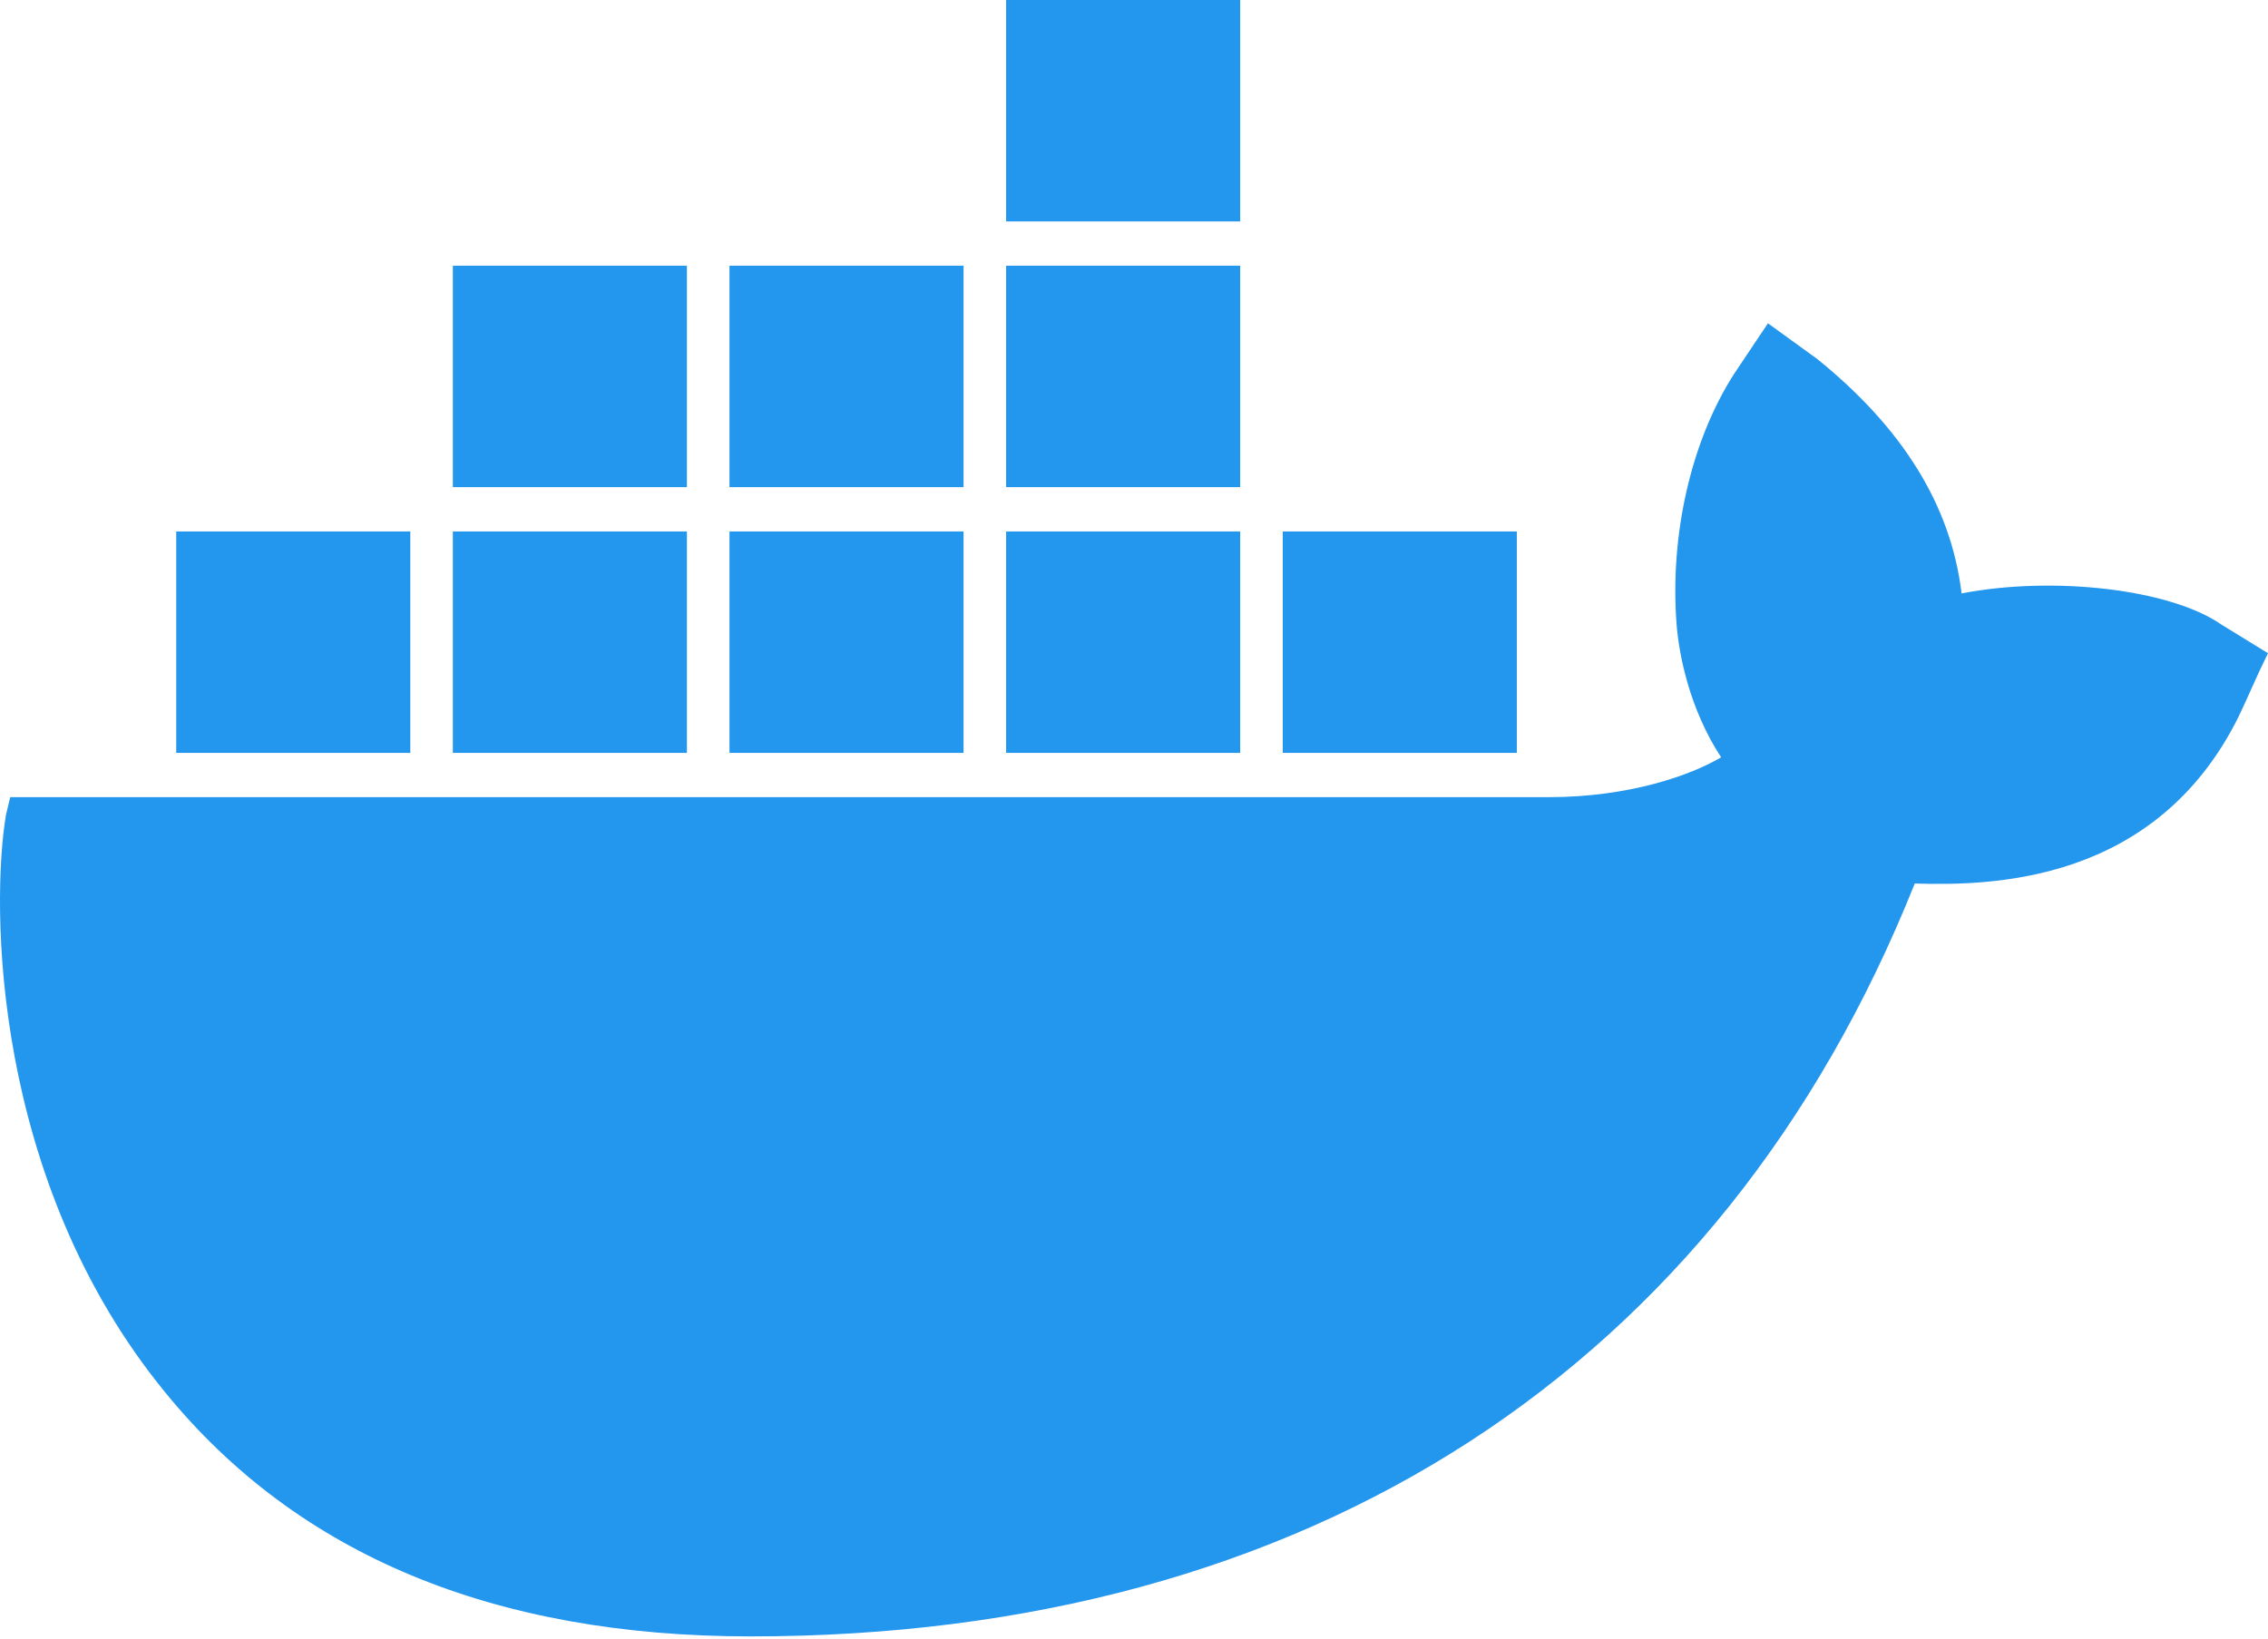
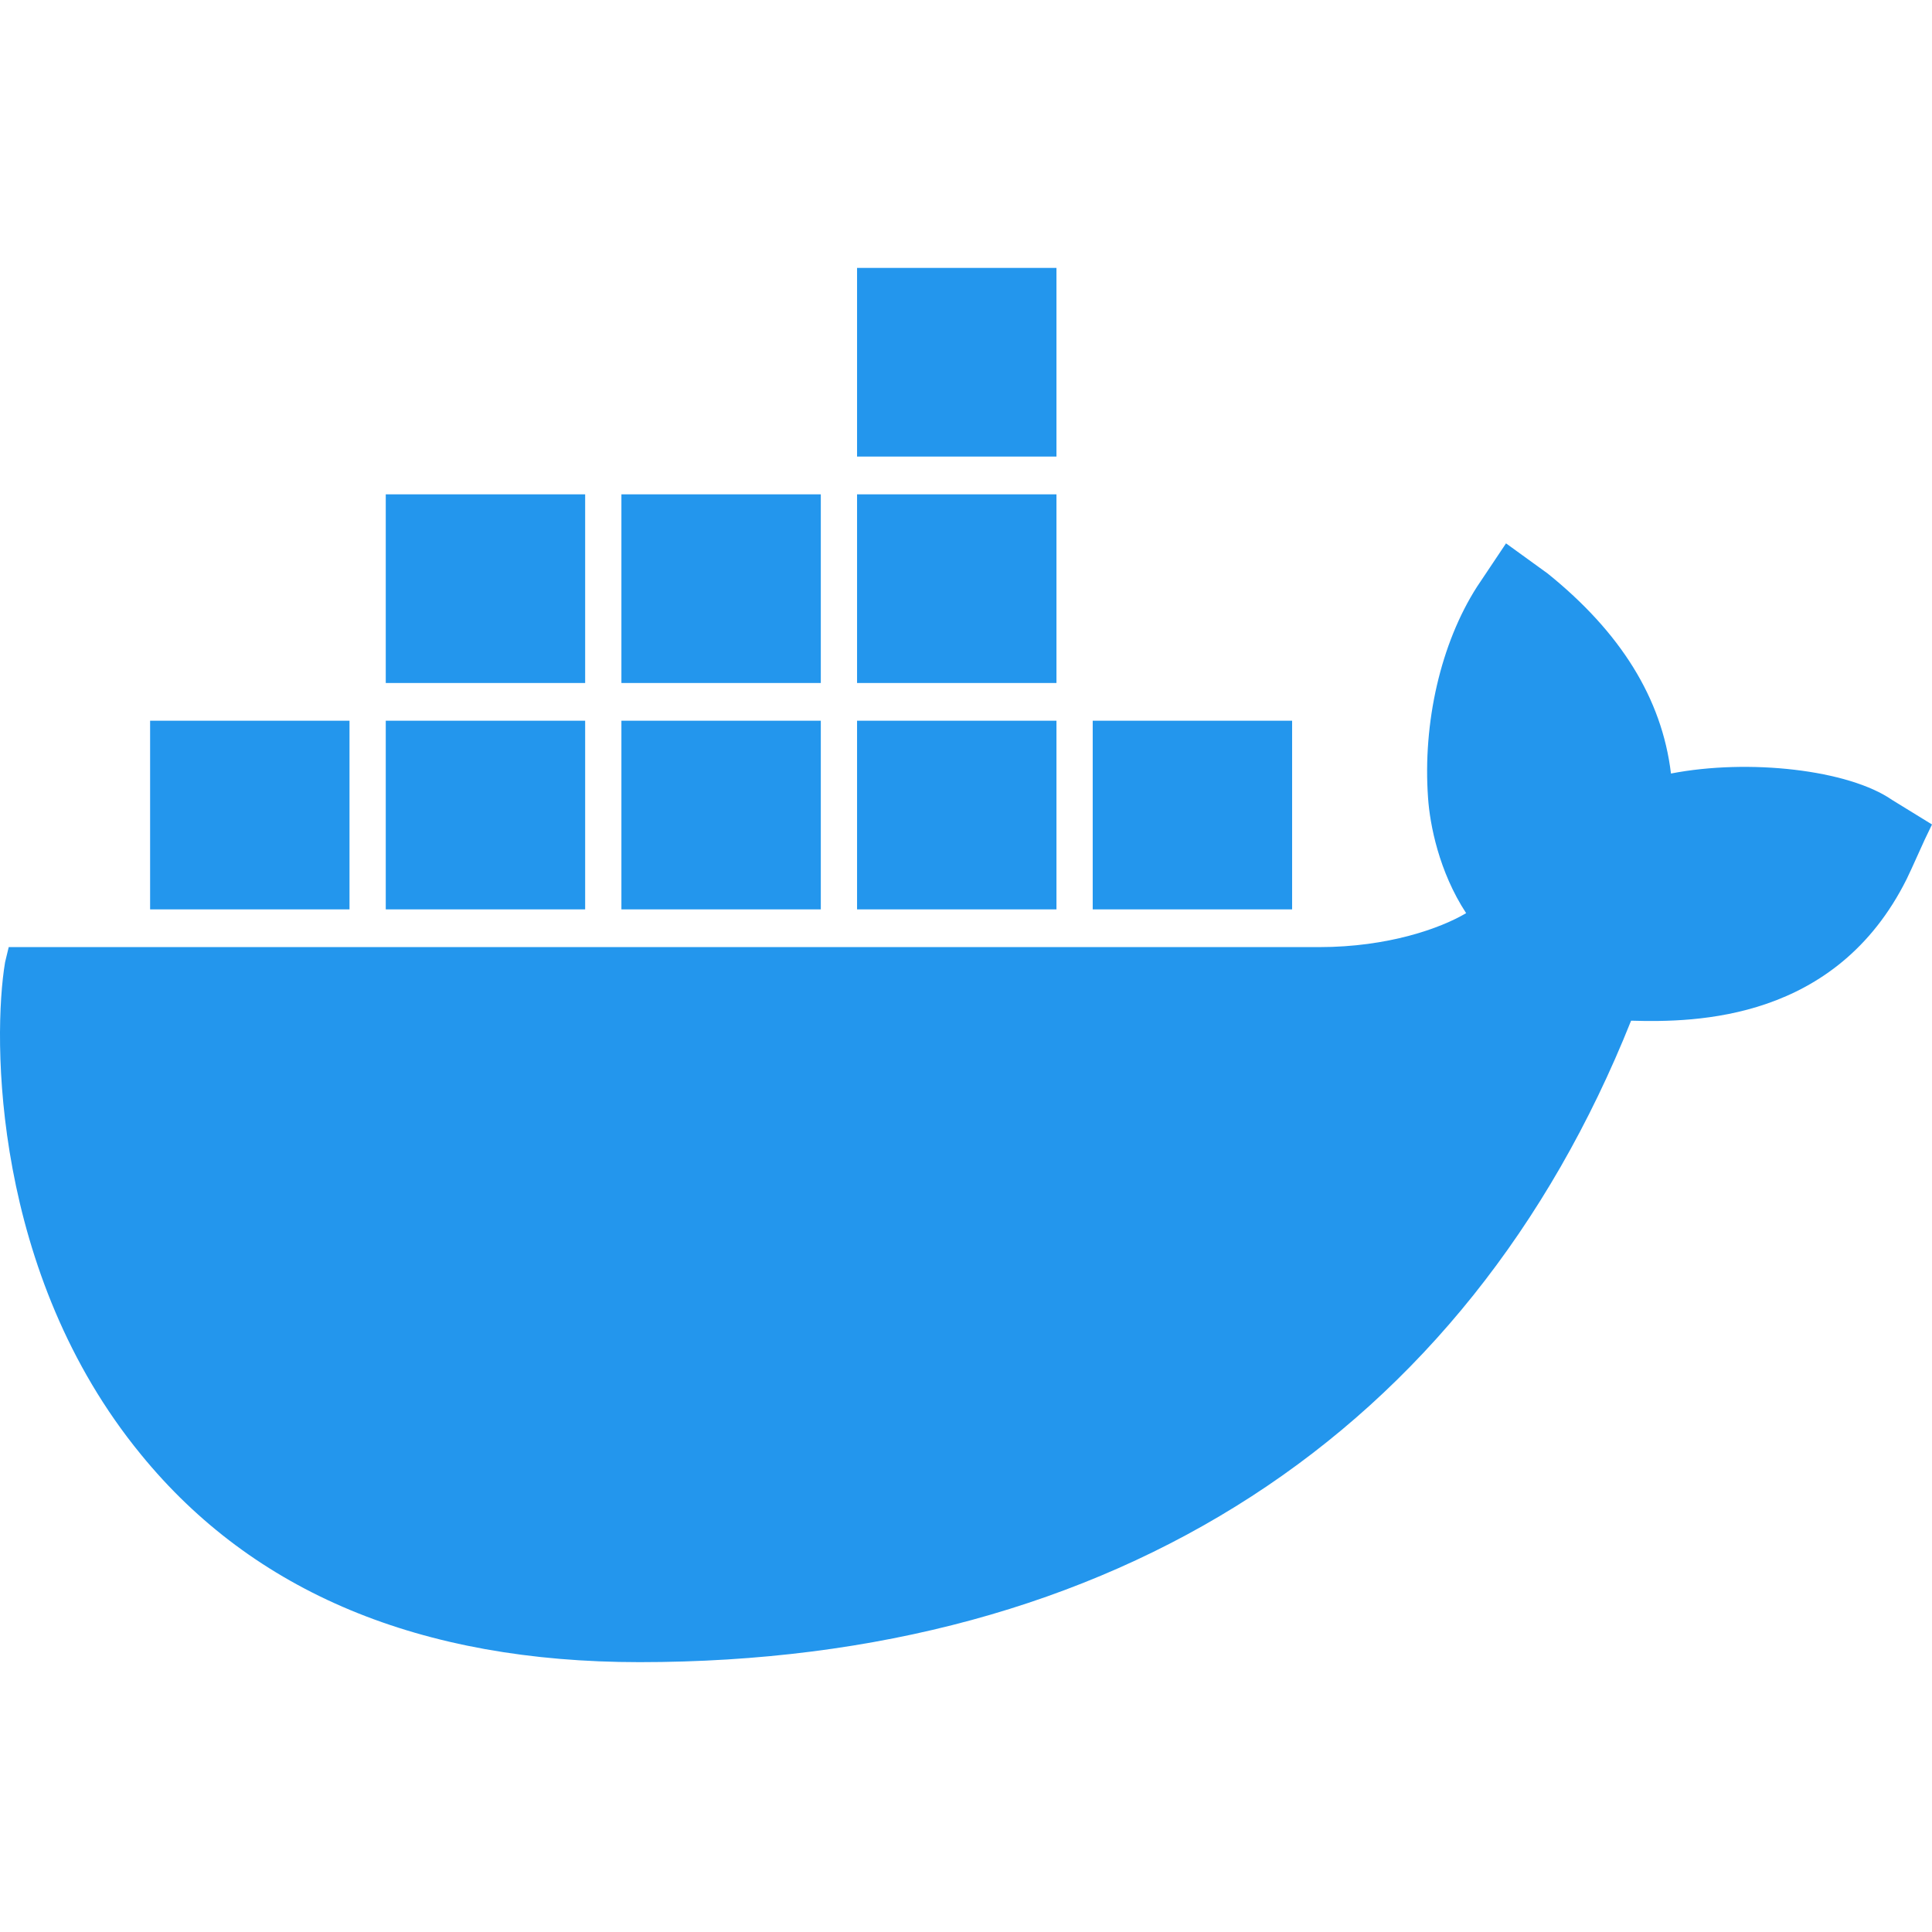
- <svg xmlns="http://www.w3.org/2000/svg" width="256px" height="185px" viewBox="0 0 256 185" version="1.1" preserveAspectRatio="xMidYMid">
+ <svg xmlns="http://www.w3.org/2000/svg" width="256px" height="256px" viewBox="0 0 256 185" version="1.1" preserveAspectRatio="xMidYMid">
  <g>
    <path d="M250.716,70.497 C244.951,66.497 231.74,64.997 221.412,66.997 C220.211,56.998 214.687,48.248 205.079,40.498 L199.555,36.499 L195.711,42.248 C190.908,49.748 188.506,60.248 189.226,70.247 C189.466,73.747 190.667,79.997 194.27,85.497 C190.908,87.496 183.942,89.996 174.815,89.996 L1.155,89.996 L0.674,91.996 C-1.007,101.996 -1.007,133.245 18.689,157.244 C33.581,175.493 55.679,184.743 84.742,184.743 C147.673,184.743 194.27,154.494 216.128,99.746 C224.775,99.996 243.27,99.746 252.637,80.997 C252.877,80.497 253.358,79.497 255.039,75.747 L256,73.747 L250.716,70.497 L250.716,70.497 Z M139.987,0 L113.565,0 L113.565,24.999 L139.987,24.999 L139.987,0 L139.987,0 Z M139.987,29.999 L113.565,29.999 L113.565,54.998 L139.987,54.998 L139.987,29.999 L139.987,29.999 Z M108.761,29.999 L82.34,29.999 L82.34,54.998 L108.761,54.998 L108.761,29.999 L108.761,29.999 Z M77.536,29.999 L51.115,29.999 L51.115,54.998 L77.536,54.998 L77.536,29.999 L77.536,29.999 Z M46.311,59.998 L19.89,59.998 L19.89,84.997 L46.311,84.997 L46.311,59.998 L46.311,59.998 Z M77.536,59.998 L51.115,59.998 L51.115,84.997 L77.536,84.997 L77.536,59.998 L77.536,59.998 Z M108.761,59.998 L82.34,59.998 L82.34,84.997 L108.761,84.997 L108.761,59.998 L108.761,59.998 Z M139.987,59.998 L113.565,59.998 L113.565,84.997 L139.987,84.997 L139.987,59.998 L139.987,59.998 Z M171.212,59.998 L144.79,59.998 L144.79,84.997 L171.212,84.997 L171.212,59.998 L171.212,59.998 Z" fill="#2396ED" fill-rule="nonzero" />
  </g>
</svg>
